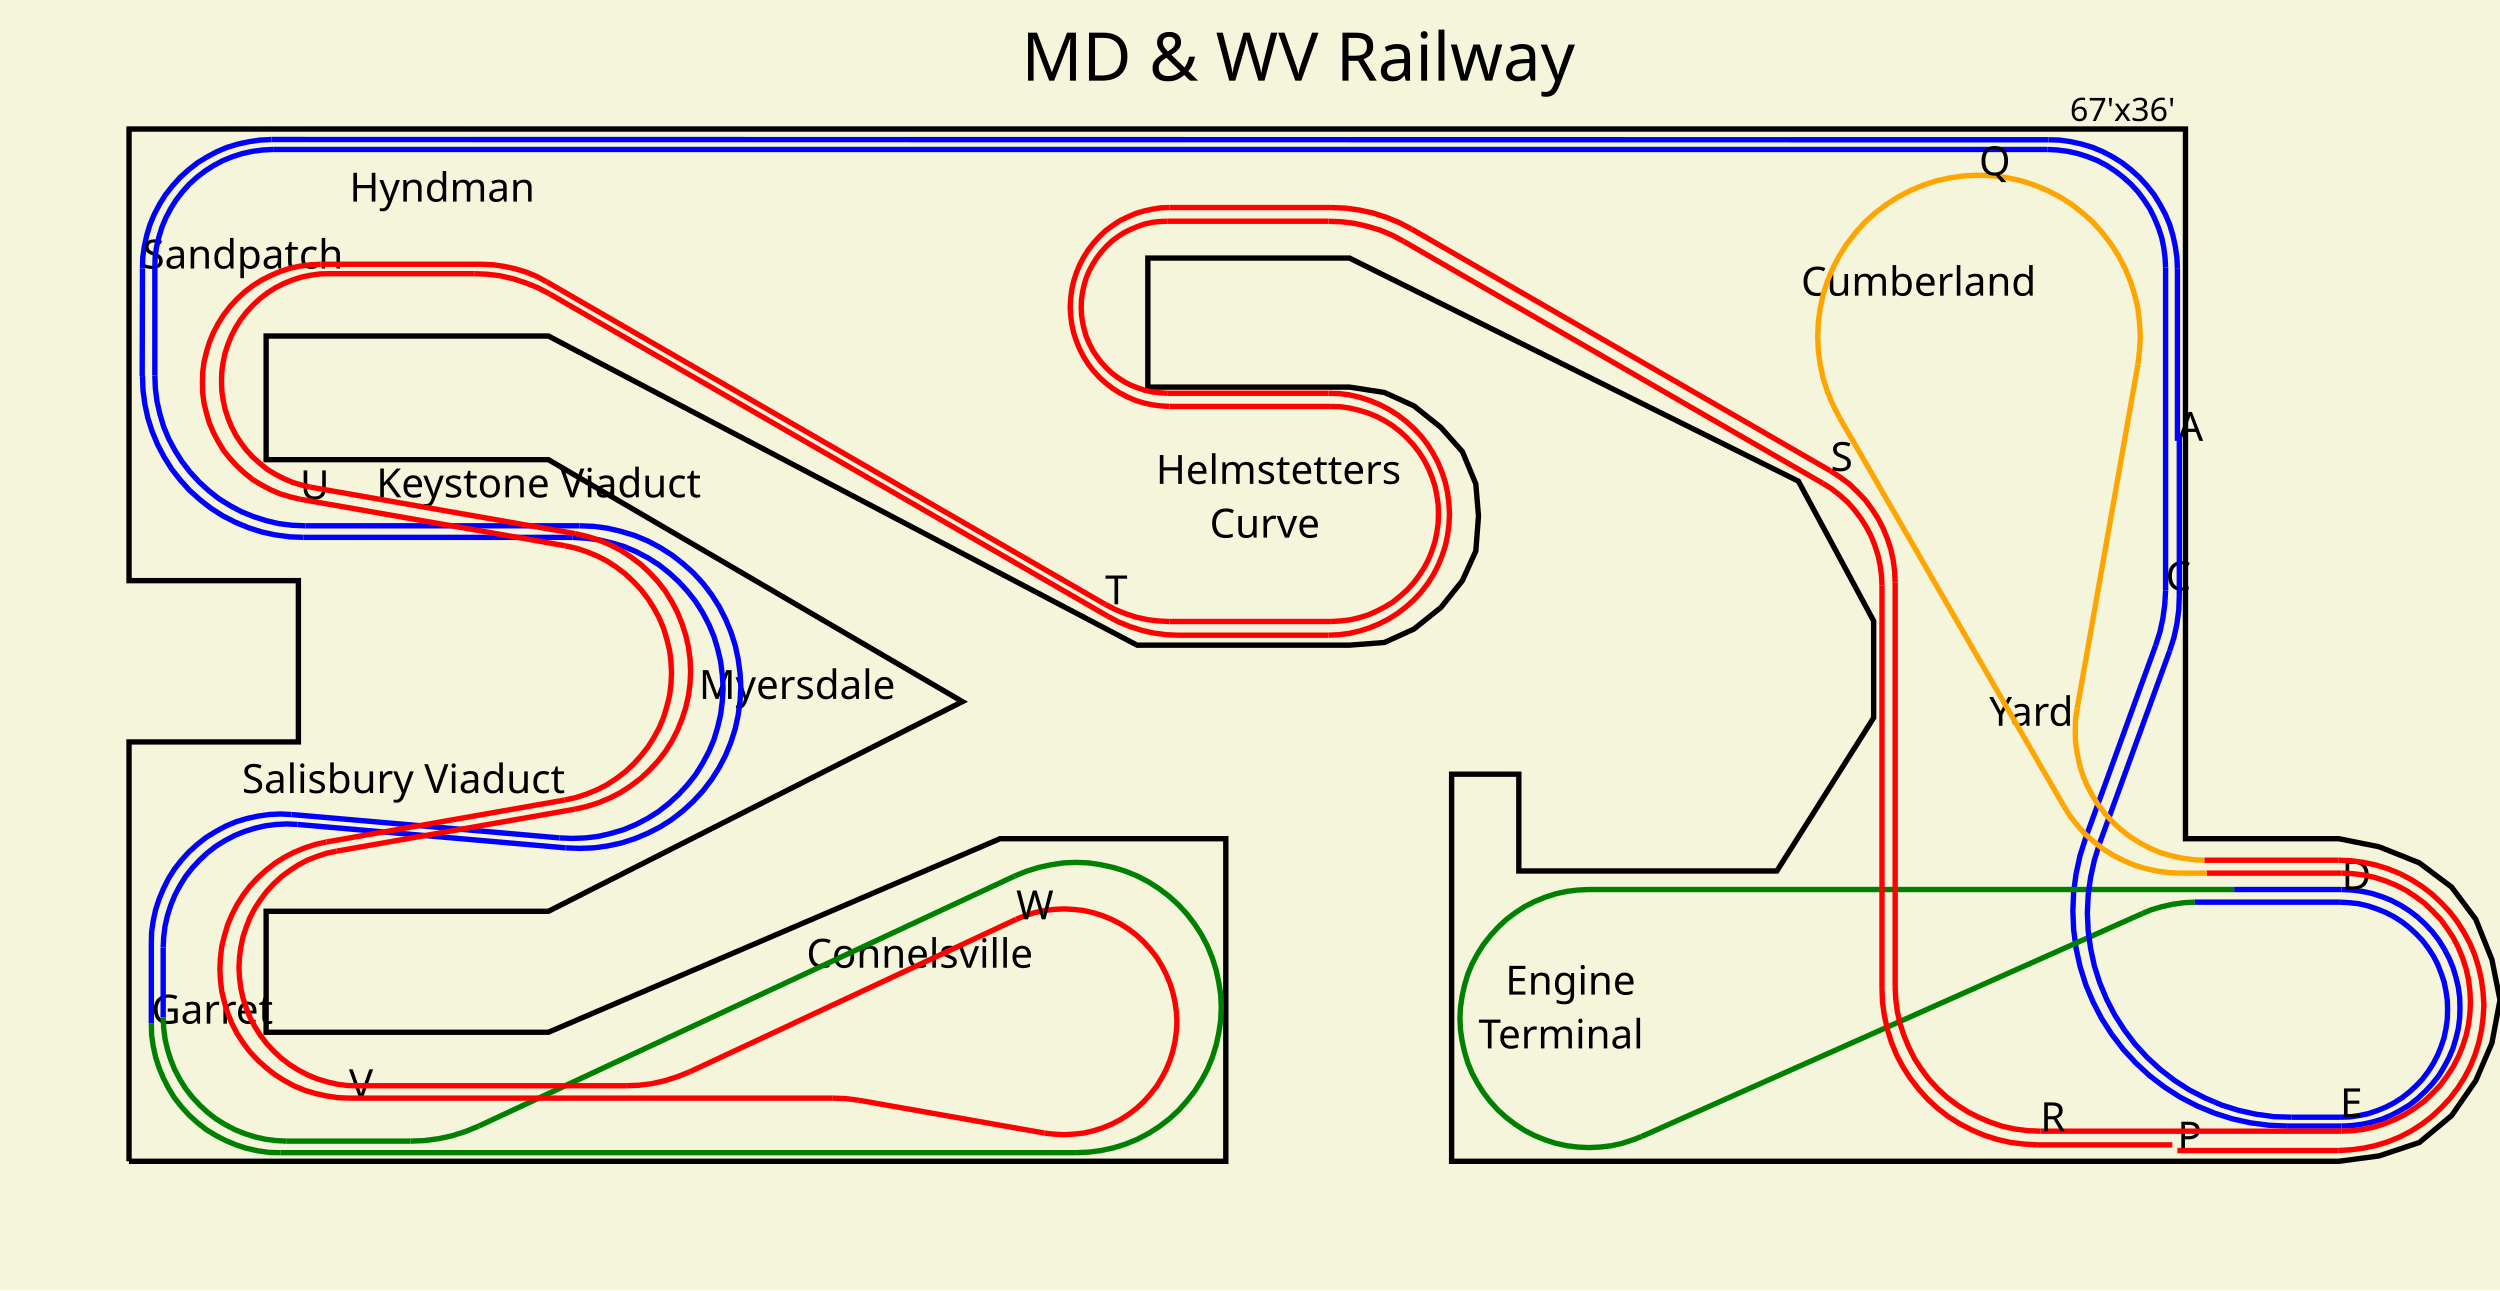
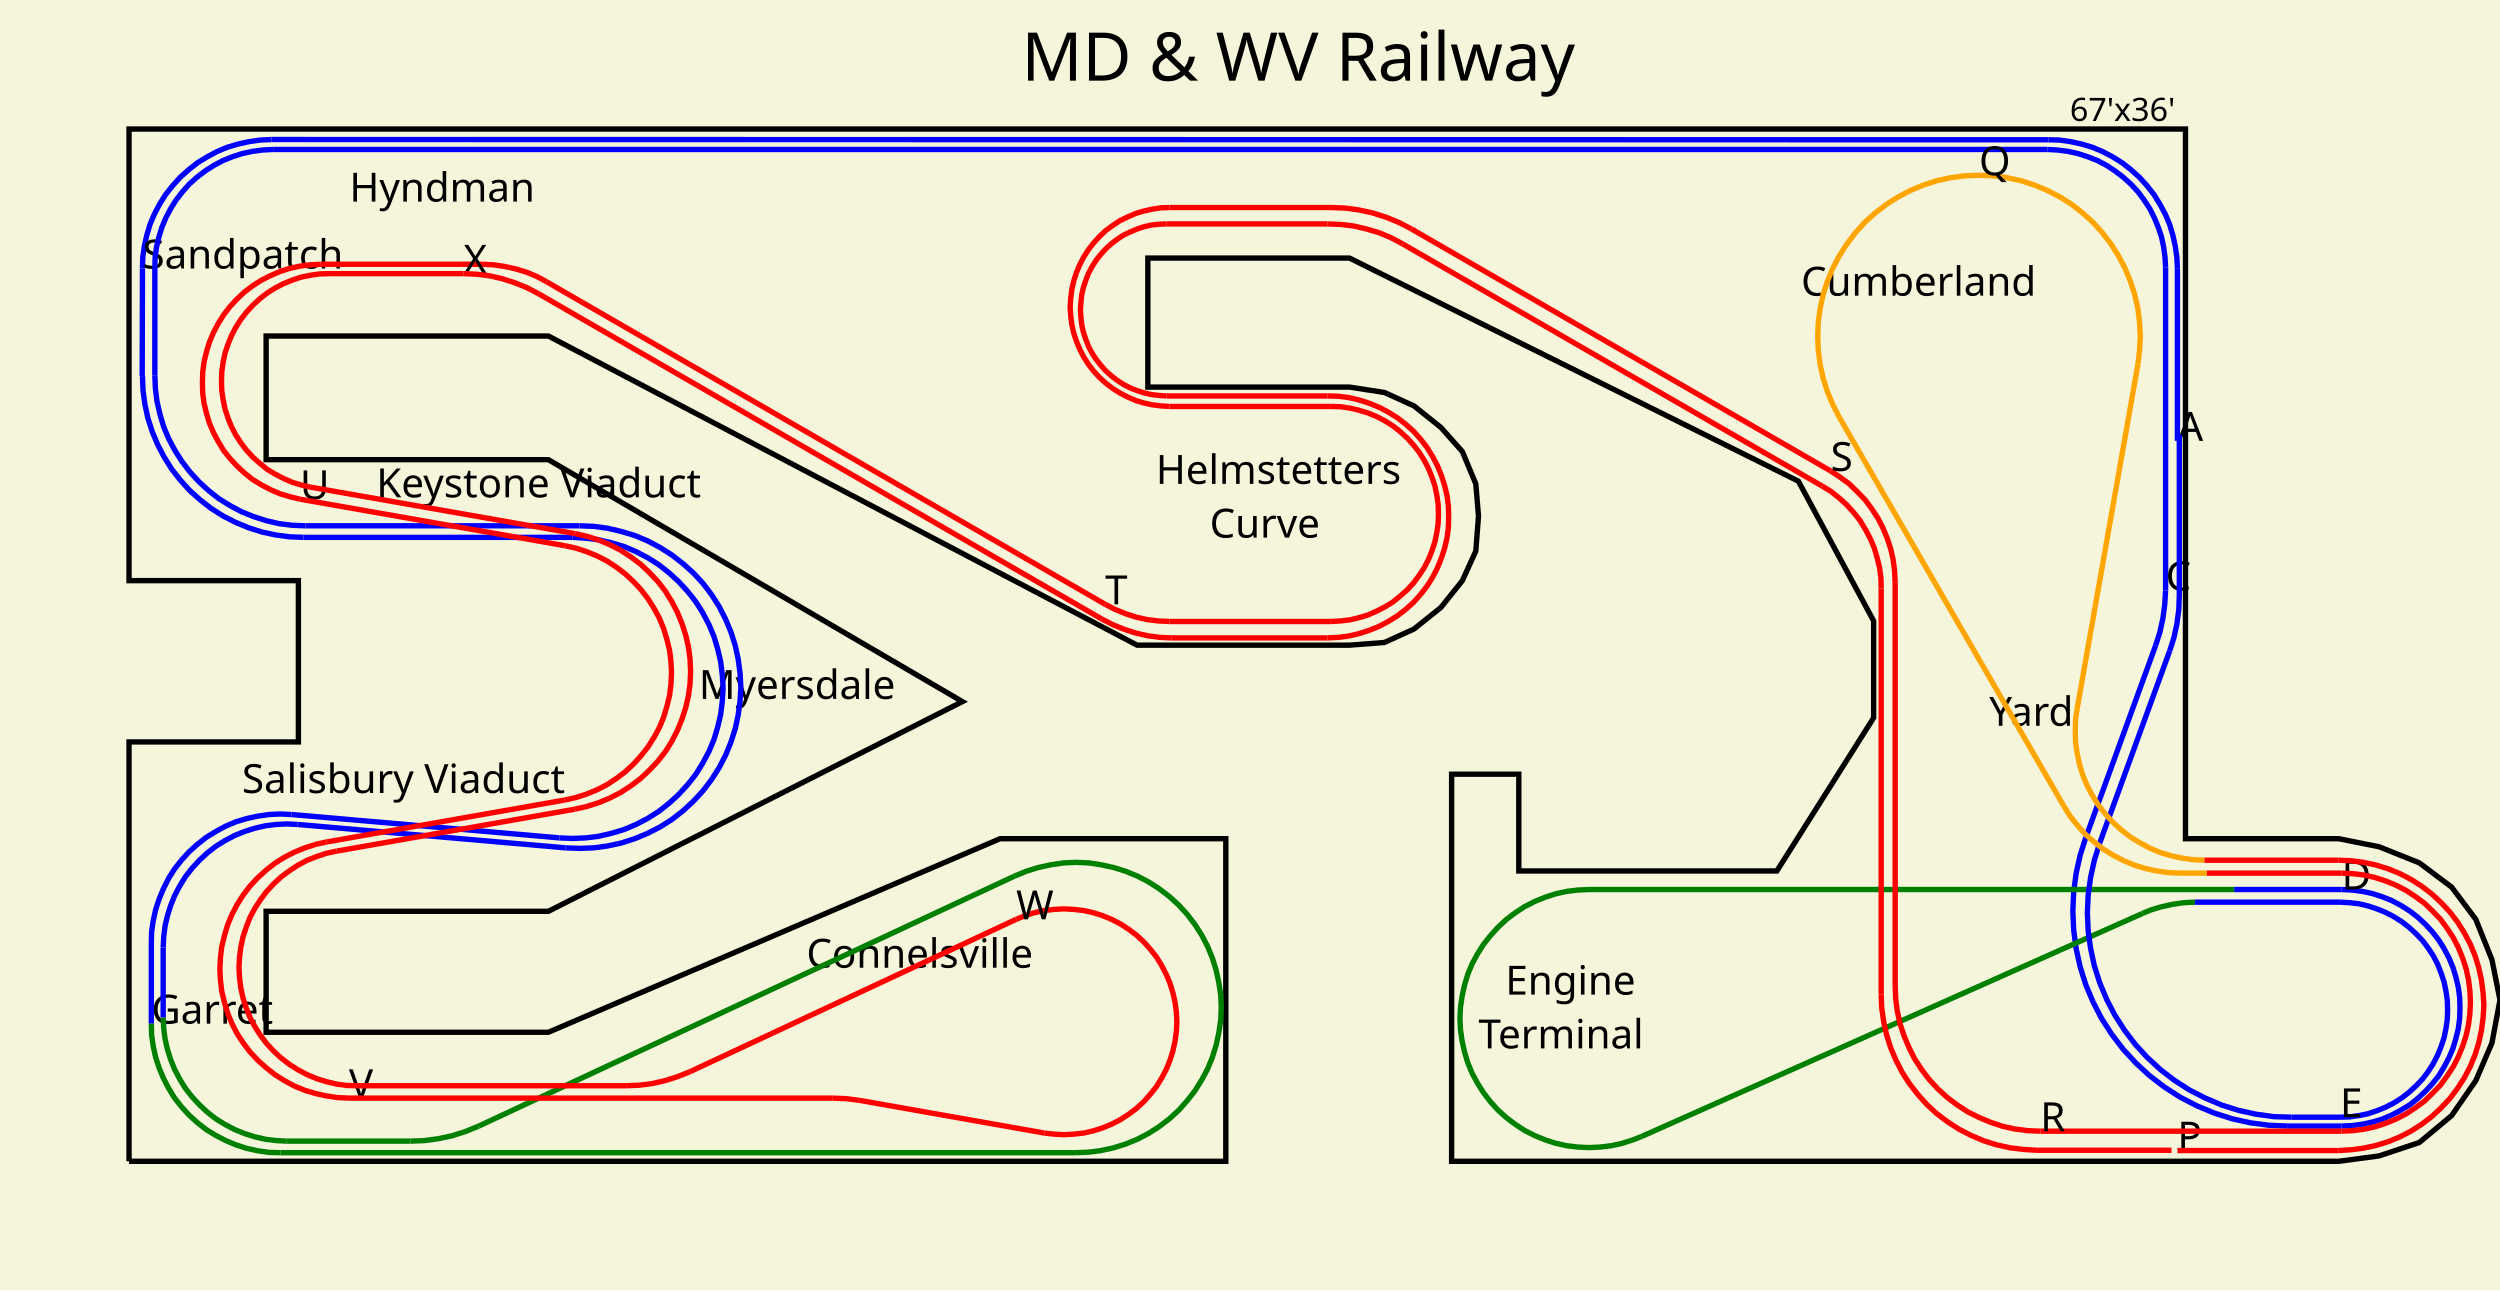
<svg xmlns="http://www.w3.org/2000/svg" version="1.1" baseProfile="full" width="9300" height="4800">
  <rect width="100%" height="100%" fill="beige" />
  <path d="M480 4320 L4560 4320 L4560 3120 L3720 3120 L2040 3840 L990 3840 L990 3390 L2040 3390 L3580 2610 L2040 1710 L990 1710 L990 1250 L2040 1250 L4230 2400 L5020 2400 L5150 2390 L5260 2340 L5360 2260 L5440 2160 L5490 2050 L5500 1920 L5490 1800 L5440 1680 L5360 1590 L5260 1510 L5150 1460 L5020 1440 L4270 1440 L4270 960 L5020 960 L6690 1790 L6970 2310 L6970 2670 L6610 3240 L5650 3240 L5650 2880 L5400 2880 L5400 4320 L8700 4320 L8850 4300 L9000 4250 L9120 4150 L9210 4020 L9270 3880 L9300 3720 L9270 3570 L9210 3420 L9120 3300 L9000 3210 L8850 3150 L8700 3120 L8130 3120 L8130 480 L480 480 L480 2160 L1110 2160 L1110 2760 L480 2760 L480 4320" stroke="black" stroke-width="20" fill="none" />
  <text x="7700" y="450" font-family="Verdana" font-size="120">67'x36'</text>
  <text x="3800" y="300" font-family="Verdana" font-size="250">MD &amp; WV Railway</text>
  <text x="6700" y="1100" font-family="Verdana" font-size="150">Cumberland</text>
  <text x="7400" y="2700" font-family="Verdana" font-size="150">Yard</text>
  <text x="4300" y="1800" font-family="Verdana" font-size="150">Helmstetters</text>
  <text x="4500" y="2000" font-family="Verdana" font-size="150">Curve</text>
  <text x="5600" y="3700" font-family="Verdana" font-size="150">Engine</text>
  <text x="5500" y="3900" font-family="Verdana" font-size="150">Terminal</text>
  <text x="1300" y="750" font-family="Verdana" font-size="150">Hyndman</text>
  <text x="1400" y="1850" font-family="Verdana" font-size="150">Keystone Viaduct</text>
  <text x="2600" y="2600" font-family="Verdana" font-size="150">Myersdale</text>
  <text x="900" y="2950" font-family="Verdana" font-size="150">Salisbury Viaduct</text>
  <text x="3000" y="3600" font-family="Verdana" font-size="150">Connelsville</text>
# lbl: A, xPos 810.00, yPos 316.00, dir 90.00
  <text x="8100" y="1640" font-family="Verdana" font-size="150">A</text>

# str: xPos    810, yPos 316, dir 90, len 64.00
  <line x1="8100" y1="1640" x2="8100" y2="1000" style="stroke:blue;stroke-width:20" />

# curve: rad 0.0, dAng 90.0, color blue
#   col blue
 
 <path d="M8100 1000 L8098 958 L8092 916 L8083 875 L8071 835 L8055 797 L8035 760 L8013 724 L7987 691 L7959 660 L7928 632 L7895 606 L7860 584 L7822 564 L7784 548 L7744 536 L7703 527 L7661 521 L7620 520 L7620 520 " stroke="blue" stroke-width="20" fill="none" />"

# str: xPos    762, yPos 428, dir 180, len 661.00
  <line x1="7620" y1="520" x2="1010" y2="519" style="stroke:blue;stroke-width:20" />

# curve: rad 0.0, dAng 90.0, color blue
#   col blue
 
 <path d="M1010 519 L968 521 L926 527 L885 536 L845 548 L807 564 L770 584 L734 606 L701 632 L670 660 L642 691 L616 724 L594 759 L574 797 L558 835 L546 875 L537 916 L531 958 L530 999 L530 999 " stroke="blue" stroke-width="20" fill="none" />"
# lbl: Sandpatch, xPos  53.00, yPos 380.00, dir 270.00
  <text x="530" y="999" font-family="Verdana" font-size="150">Sandpatch</text>

# str: xPos     53, yPos 380, dir 270, len 40.00
  <line x1="530" y1="999" x2="529" y2="1399" style="stroke:blue;stroke-width:20" />

# curve: rad 0.0, dAng 90.0, color blue
#   col blue
 
 <path d="M530 1399 L532 1452 L539 1504 L550 1555 L566 1605 L586 1653 L610 1699 L638 1744 L670 1785 L705 1824 L744 1859 L785 1891 L829 1919 L876 1943 L924 1963 L974 1979 L1025 1990 L1077 1997 L1129 1999 L1129 1999 " stroke="blue" stroke-width="20" fill="none" />"

# str: xPos    112, yPos 280, dir 0, len 100.00
  <line x1="1129" y1="1999" x2="2130" y2="1999" style="stroke:blue;stroke-width:20" />

# curve: rad 0.0, dAng -185.0, color blue
#   col blue
 
 <path d="M2081 3117 L2130 3119 L2178 3117 L2227 3111 L2274 3100 L2321 3086 L2366 3067 L2410 3044 L2451 3018 L2489 2988 L2525 2955 L2558 2919 L2588 2881 L2614 2839 L2637 2796 L2656 2751 L2670 2704 L2681 2657 L2687 2608 L2690 2559 L2687 2511 L2681 2462 L2670 2415 L2656 2368 L2637 2323 L2614 2279 L2588 2238 L2558 2200 L2525 2164 L2489 2131 L2451 2101 L2410 2075 L2366 2052 L2321 2033 L2274 2019 L2227 2008 L2178 2002 L2130 1999 L2130 1999 " stroke="blue" stroke-width="20" fill="none" />"

# str: xPos    208, yPos 168, dir -185, len 100.00
  <line x1="2081" y1="3117" x2="1084" y2="3030" style="stroke:blue;stroke-width:20" />

# curve: rad 0.0, dAng 95.0, color blue
#   col blue
 
 <path d="M1084 3030 L1043 3028 L1001 3030 L959 3036 L918 3045 L878 3057 L840 3073 L803 3093 L767 3115 L734 3141 L703 3169 L675 3200 L649 3233 L627 3268 L608 3306 L592 3344 L579 3384 L570 3425 L564 3467 L563 3508 L563 3508 " stroke="blue" stroke-width="20" fill="none" />"

# str: xPos     56, yPos 129, dir -90, len 30.00
  <line x1="563" y1="3508" x2="563" y2="3808" style="stroke:blue;stroke-width:20" />
# lbl: Garret, xPos  56.32, yPos 99.11, dir -90.00
  <text x="563" y="3808" font-family="Verdana" font-size="150">Garret</text>

# curve: rad 0.0, dAng 90.0, color green
#   col green
 
 <path d="M563 3808 L564 3850 L570 3892 L579 3933 L592 3973 L608 4011 L627 4048 L649 4084 L675 4117 L703 4148 L734 4176 L767 4202 L803 4224 L840 4243 L878 4259 L918 4272 L959 4281 L1001 4287 L1043 4288 L1043 4288 " stroke="green" stroke-width="20" fill="none" />"

# str: xPos    104, yPos 51, dir 0, len 296.00
  <line x1="1043" y1="4288" x2="4003" y2="4288" style="stroke:green;stroke-width:20" />

# curve: rad 0.0, dAng 205.0, color green
#   col green
 
 <path d="M4003 4288 L4050 4286 L4096 4280 L4142 4270 L4187 4256 L4231 4238 L4273 4216 L4312 4191 L4350 4162 L4385 4130 L4416 4095 L4445 4058 L4470 4018 L4492 3977 L4510 3933 L4524 3888 L4534 3842 L4541 3795 L4543 3748 L4541 3701 L4534 3655 L4524 3609 L4510 3564 L4492 3520 L4470 3478 L4445 3439 L4416 3401 L4385 3367 L4350 3335 L4312 3306 L4273 3281 L4231 3259 L4187 3241 L4142 3227 L4096 3217 L4050 3210 L4003 3208 L3956 3210 L3909 3217 L3863 3227 L3818 3241 L3774 3259 L3774 3259 " stroke="green" stroke-width="20" fill="none" />"

# str: xPos    377, yPos 154, dir 205, len 220.00
  <line x1="3774" y1="3259" x2="1781" y2="4189" style="stroke:green;stroke-width:20" />

# curve: rad 0.0, dAng -25.0, color green
#   col green
 
 <path d="M1527 4245 L1579 4243 L1631 4236 L1682 4225 L1732 4209 L1781 4189 L1781 4189 " stroke="green" stroke-width="20" fill="none" />"

# str: xPos    152, yPos 55, dir 180, len 46.00
  <line x1="1527" y1="4245" x2="1067" y2="4245" style="stroke:green;stroke-width:20" />

# curve: rad 0.0, dAng -90.0, color green
#   col green
 
 <path d="M607 3785 L609 3825 L614 3865 L623 3904 L635 3942 L650 3979 L669 4015 L690 4049 L715 4081 L742 4110 L771 4137 L803 4162 L837 4183 L873 4202 L910 4217 L948 4229 L987 4238 L1027 4243 L1067 4245 L1067 4245 " stroke="green" stroke-width="20" fill="none" />"

# str: xPos     60, yPos 101, dir 90, len 26.00
  <line x1="607" y1="3785" x2="607" y2="3525" style="stroke:blue;stroke-width:20" />

# curve: rad 0.0, dAng -95.0, color blue
#   col blue
 
 <path d="M1107 3067 L1067 3065 L1027 3067 L987 3072 L948 3081 L910 3093 L873 3108 L837 3127 L803 3148 L771 3173 L742 3200 L715 3229 L690 3261 L669 3295 L650 3331 L635 3368 L623 3406 L614 3445 L609 3485 L607 3525 L607 3525 " stroke="blue" stroke-width="20" fill="none" />"

# str: xPos    110, yPos 173, dir -5, len 100.00
  <line x1="1107" y1="3067" x2="2103" y2="3154" style="stroke:blue;stroke-width:20" />

# curve: rad 0.0, dAng 185.0, color blue
#   col blue
 
 <path d="M2103 3154 L2156 3156 L2208 3154 L2260 3147 L2311 3136 L2361 3120 L2409 3100 L2456 3076 L2500 3048 L2541 3016 L2580 2980 L2615 2942 L2647 2900 L2675 2856 L2699 2810 L2719 2761 L2735 2711 L2746 2660 L2753 2608 L2756 2556 L2753 2504 L2746 2452 L2735 2401 L2719 2351 L2699 2303 L2675 2256 L2647 2212 L2615 2170 L2580 2132 L2541 2097 L2500 2065 L2456 2037 L2409 2012 L2361 1992 L2311 1977 L2260 1965 L2208 1958 L2156 1956 L2156 1956 " stroke="blue" stroke-width="20" fill="none" />"

# str: xPos    215, yPos 284, dir 180, len 102.00
  <line x1="2156" y1="1956" x2="1136" y2="1956" style="stroke:blue;stroke-width:20" />

# curve: rad 0.0, dAng -90.0, color blue
#   col blue
 
 <path d="M576 1396 L578 1445 L584 1493 L595 1541 L609 1588 L628 1633 L651 1676 L677 1717 L707 1756 L740 1792 L776 1825 L814 1855 L856 1881 L899 1904 L944 1922 L991 1937 L1038 1948 L1087 1954 L1136 1956 L1136 1956 " stroke="blue" stroke-width="20" fill="none" />"

# str: xPos     57, yPos 340, dir 90, len 40.00
  <line x1="576" y1="1396" x2="576" y2="996" style="stroke:blue;stroke-width:20" />

# curve: rad 0.0, dAng -90.0, color blue
#   col blue
 
 <path d="M1016 556 L977 558 L939 563 L902 571 L865 583 L830 597 L796 615 L763 636 L733 659 L704 685 L679 713 L655 744 L635 776 L617 810 L602 846 L591 882 L582 920 L577 958 L576 996 L576 996 " stroke="blue" stroke-width="20" fill="none" />"

# str: xPos    101, yPos 424, dir 0, len 660.00
  <line x1="1016" y1="556" x2="7616" y2="556" style="stroke:blue;stroke-width:20" />

# curve: rad 0.0, dAng -90.0, color blue
#   col blue
 
 <path d="M8056 996 L8054 958 L8049 920 L8041 882 L8029 846 L8014 810 L7997 776 L7976 744 L7953 713 L7927 685 L7898 659 L7868 636 L7836 615 L7802 597 L7766 583 L7729 571 L7692 563 L7654 558 L7616 556 L7616 556 " stroke="blue" stroke-width="20" fill="none" />"

# str: xPos    805, yPos 380, dir -90, len 120.00
  <line x1="8056" y1="996" x2="8056" y2="2196" style="stroke:blue;stroke-width:20" />
# lbl: C, xPos 805.61, yPos 260.34, dir -90.00
  <text x="8056" y="2196" font-family="Verdana" font-size="150">C</text>

# curve: rad 0.0, dAng -20.0, color blue
#   col blue
 
 <path d="M8019 2401 L8035 2351 L8046 2300 L8053 2248 L8056 2196 L8056 2196 " stroke="blue" stroke-width="20" fill="none" />"

# str: xPos    801, yPos 239, dir -110, len 76.00
  <line x1="8019" y1="2401" x2="7759" y2="3116" style="stroke:blue;stroke-width:20" />

# curve: rad 0.0, dAng 110.0, color blue
#   col blue
 
 <path d="M7759 3116 L7738 3182 L7723 3250 L7714 3319 L7711 3389 L7714 3459 L7723 3528 L7738 3596 L7759 3663 L7786 3727 L7818 3789 L7856 3848 L7898 3903 L7946 3955 L7997 4002 L8052 4044 L8111 4082 L8173 4114 L8238 4141 L8304 4162 L8372 4177 L8441 4186 L8511 4189 L8511 4189 " stroke="blue" stroke-width="20" fill="none" />"

# str: xPos    851, yPos 61, dir 0, len 20.00
  <line x1="8511" y1="4189" x2="8711" y2="4189" style="stroke:blue;stroke-width:20" />

# curve: rad 0.0, dAng 180.0, color blue
#   col blue
 
 <path d="M8711 4189 L8750 4187 L8788 4182 L8825 4174 L8862 4163 L8897 4148 L8931 4130 L8964 4110 L8994 4086 L9022 4060 L9048 4032 L9072 4002 L9092 3969 L9110 3935 L9125 3900 L9136 3863 L9145 3826 L9150 3787 L9151 3749 L9150 3711 L9145 3673 L9136 3635 L9125 3599 L9110 3563 L9092 3529 L9072 3497 L9048 3466 L9022 3438 L8994 3412 L8964 3389 L8931 3368 L8897 3350 L8862 3336 L8825 3324 L8788 3316 L8750 3311 L8711 3309 L8711 3309 " stroke="blue" stroke-width="20" fill="none" />"
# lbl: D, xPos 871.17, yPos 149.04, dir 180.00
  <text x="8711" y="3309" font-family="Verdana" font-size="150">D</text>

# str: xPos    871, yPos 149, dir 180, len 40.00
  <line x1="8711" y1="3309" x2="8311" y2="3309" style="stroke:blue;stroke-width:20" />

# str: xPos    831, yPos 149, dir 180, len 240.00
  <line x1="8311" y1="3309" x2="5911" y2="3309" style="stroke:green;stroke-width:20" />

# curve: rad 0.0, dAng 204.0, color green
#   col green
 
 <path d="M5911 3309 L5869 3311 L5828 3316 L5787 3325 L5747 3338 L5708 3354 L5671 3373 L5636 3396 L5603 3421 L5572 3450 L5544 3481 L5518 3514 L5496 3549 L5476 3586 L5460 3625 L5448 3665 L5439 3706 L5433 3747 L5431 3789 L5433 3831 L5439 3872 L5448 3913 L5460 3953 L5476 3992 L5496 4029 L5518 4064 L5544 4098 L5572 4129 L5603 4157 L5636 4182 L5671 4205 L5708 4224 L5747 4240 L5787 4253 L5828 4262 L5869 4267 L5911 4269 L5953 4267 L5995 4262 L6035 4253 L6075 4240 L6106 4228 " stroke="green" stroke-width="20" fill="none" />"

# str: xPos    610, yPos 57, dir 24, len 204.00
  <line x1="6106" y1="4228" x2="7970" y2="3398" style="stroke:green;stroke-width:20" />

# curve: rad 0.0, dAng -24.0, color green
#   col green
 
 <path d="M8165 3356 L8123 3358 L8082 3364 L8041 3373 L8001 3385 L7970 3398 " stroke="green" stroke-width="20" fill="none" />"

# str: xPos    816, yPos 144, dir 0, len 54.00
  <line x1="8165" y1="3356" x2="8705" y2="3356" style="stroke:blue;stroke-width:20" />

# curve: rad 0.0, dAng -180.0, color blue
#   col blue
 
 <path d="M8705 4156 L8740 4155 L8775 4150 L8809 4143 L8842 4132 L8874 4119 L8905 4103 L8935 4084 L8962 4063 L8988 4039 L9012 4014 L9033 3986 L9052 3956 L9068 3925 L9081 3893 L9092 3860 L9099 3826 L9104 3791 L9105 3756 L9104 3722 L9099 3687 L9092 3653 L9081 3620 L9068 3587 L9052 3556 L9033 3527 L9012 3499 L8988 3474 L8962 3450 L8935 3429 L8905 3410 L8874 3394 L8842 3381 L8809 3370 L8775 3362 L8740 3358 L8705 3356 L8705 3356 " stroke="blue" stroke-width="20" fill="none" />"
# lbl: E, xPos 870.58, yPos 64.31, dir -180.00
  <text x="8705" y="4156" font-family="Verdana" font-size="150">E</text>

# str: xPos    870, yPos 64, dir -180, len 18.00
  <line x1="8705" y1="4156" x2="8525" y2="4156" style="stroke:blue;stroke-width:20" />

# curve: rad 0.0, dAng -110.0, color blue
#   col blue
 
 <path d="M7811 3136 L7791 3200 L7777 3264 L7768 3330 L7765 3396 L7768 3463 L7777 3528 L7791 3593 L7811 3656 L7837 3718 L7867 3776 L7903 3832 L7943 3885 L7988 3934 L8037 3979 L8089 4019 L8145 4055 L8204 4085 L8265 4111 L8329 4131 L8393 4145 L8459 4154 L8525 4156 L8525 4156 " stroke="blue" stroke-width="20" fill="none" />"

# str: xPos    781, yPos 166, dir -290, len 76.00
  <line x1="7811" y1="3136" x2="8071" y2="2422" style="stroke:blue;stroke-width:20" />

# curve: rad 0.0, dAng 20.0, color blue
#   col blue
 
 <path d="M8071 2422 L8087 2372 L8098 2321 L8105 2269 L8107 2217 L8107 2217 " stroke="blue" stroke-width="20" fill="none" />"

# str: xPos    810, yPos 258, dir -270, len 60.00
  <line x1="8107" y1="2217" x2="8107" y2="1617" style="stroke:blue;stroke-width:20" />
# lbl: P, xPos 810.00, yPos 52.00, dir 0.00
  <text x="8100" y="4280" font-family="Verdana" font-size="150">P</text>

# str: xPos    810, yPos 52, dir 0, len 60.00
  <line x1="8100" y1="4280" x2="8700" y2="4280" style="stroke:red;stroke-width:20" />

# curve: rad 0.0, dAng 180.0, color red
#   col red
 
 <path d="M8700 4280 L8747 4277 L8793 4271 L8839 4261 L8884 4247 L8928 4229 L8970 4207 L9009 4182 L9047 4153 L9081 4121 L9113 4087 L9142 4049 L9167 4010 L9189 3968 L9207 3924 L9221 3879 L9231 3833 L9237 3787 L9240 3740 L9237 3692 L9231 3646 L9221 3600 L9207 3555 L9189 3511 L9167 3470 L9142 3430 L9113 3392 L9081 3358 L9047 3326 L9009 3297 L8970 3272 L8928 3250 L8884 3232 L8839 3218 L8793 3208 L8747 3202 L8700 3200 L8700 3200 " stroke="red" stroke-width="20" fill="none" />"

# str: xPos    870, yPos 160, dir 180, len 50.00
  <line x1="8700" y1="3200" x2="8200" y2="3200" style="stroke:red;stroke-width:20" />

# curve: rad 0.0, dAng -100.0, color orange
#   col orange
 
 <path d="M7727 2636 L7721 2678 L7720 2720 L7721 2761 L7727 2803 L7736 2844 L7748 2884 L7764 2922 L7784 2960 L7806 2995 L7832 3028 L7860 3059 L7891 3087 L7924 3113 L7960 3135 L7997 3155 L8035 3171 L8075 3183 L8116 3192 L8158 3198 L8200 3200 L8200 3200 " stroke="orange" stroke-width="20" fill="none" />"

# str: xPos    772, yPos 216, dir 80, len 130.00
  <line x1="7727" y1="2636" x2="7953" y2="1356" style="stroke:orange;stroke-width:20" />

# curve: rad 0.0, dAng 100.0, color orange
#   col orange
 
 <path d="M7953 1356 L7959 1304 L7962 1252 L7959 1199 L7953 1148 L7941 1096 L7925 1046 L7905 998 L7881 952 L7853 908 L7821 866 L7786 827 L7747 792 L7706 760 L7662 732 L7615 708 L7567 688 L7517 672 L7466 661 L7414 654 L7362 652 L7362 652 " stroke="orange" stroke-width="20" fill="none" />"
# lbl: Q, xPos 736.22, yPos 414.78, dir 180.00
  <text x="7362" y="652" font-family="Verdana" font-size="150">Q</text>

# curve: rad 0.0, dAng 120.0, color orange
#   col orange
 
 <path d="M7362 652 L7309 654 L7257 661 L7206 672 L7156 688 L7108 708 L7062 732 L7018 760 L6976 792 L6937 827 L6902 866 L6870 908 L6842 952 L6818 998 L6798 1046 L6782 1096 L6771 1148 L6764 1199 L6762 1252 L6764 1304 L6771 1356 L6782 1407 L6798 1457 L6818 1505 L6842 1552 L6842 1552 " stroke="orange" stroke-width="20" fill="none" />"

# str: xPos    684, yPos 324, dir 300, len 106.00
  <line x1="6842" y1="1552" x2="7372" y2="2470" style="stroke:orange;stroke-width:20" />

# str: xPos    737, yPos 232, dir 300, len 61.00
  <line x1="7372" y1="2470" x2="7677" y2="2998" style="stroke:orange;stroke-width:20" />

# curve: rad 0.0, dAng 60.0, color orange
#   col orange
 
 <path d="M7677 2998 L7700 3035 L7727 3069 L7756 3102 L7789 3131 L7823 3158 L7860 3181 L7899 3201 L7939 3218 L7981 3231 L8023 3240 L8066 3246 L8110 3248 L8110 3248 " stroke="orange" stroke-width="20" fill="none" />"

# str: xPos    811, yPos 155, dir 0, len 10.00
  <line x1="8110" y1="3248" x2="8210" y2="3248" style="stroke:orange;stroke-width:20" />

# str: xPos    821, yPos 155, dir 0, len 50.00
  <line x1="8210" y1="3248" x2="8710" y2="3248" style="stroke:red;stroke-width:20" />

# curve: rad 0.0, dAng -180.0, color red
#   col red
 
 <path d="M8710 4208 L8752 4206 L8793 4201 L8834 4192 L8874 4179 L8913 4163 L8950 4144 L8985 4121 L9019 4096 L9049 4067 L9078 4037 L9103 4003 L9126 3968 L9145 3931 L9161 3892 L9174 3852 L9183 3811 L9188 3770 L9190 3728 L9188 3686 L9183 3645 L9174 3604 L9161 3564 L9145 3525 L9126 3488 L9103 3453 L9078 3419 L9049 3389 L9019 3360 L8985 3335 L8950 3312 L8913 3293 L8874 3277 L8834 3264 L8793 3255 L8752 3250 L8710 3248 L8710 3248 " stroke="red" stroke-width="20" fill="none" />"

# str: xPos    871, yPos 59, dir -180, len 112.00
  <line x1="8710" y1="4208" x2="7590" y2="4208" style="stroke:red;stroke-width:20" />
# lbl: R, xPos 759.05, yPos 59.15, dir -180.00
  <text x="7590" y="4208" font-family="Verdana" font-size="150">R</text>

# curve: rad 0.0, dAng -90.0, color red
#   col red
 
 <path d="M7050 3668 L7052 3715 L7058 3762 L7068 3808 L7083 3853 L7101 3896 L7122 3938 L7148 3978 L7176 4015 L7208 4050 L7243 4082 L7280 4110 L7320 4136 L7362 4157 L7405 4175 L7450 4190 L7496 4200 L7543 4206 L7590 4208 L7590 4208 " stroke="red" stroke-width="20" fill="none" />"

# str: xPos    705, yPos 113, dir -270, len 150.00
  <line x1="7050" y1="3668" x2="7050" y2="2168" style="stroke:red;stroke-width:20" />

# curve: rad 0.0, dAng 60.0, color red
#   col red
 
 <path d="M7050 2168 L7048 2126 L7043 2085 L7034 2044 L7021 2004 L7005 1965 L6986 1928 L6963 1893 L6938 1859 L6909 1829 L6879 1800 L6845 1775 L6810 1752 L6810 1752 " stroke="red" stroke-width="20" fill="none" />"
# lbl: S, xPos 681.05, yPos 304.72, dir -210.00
  <text x="6810" y="1752" font-family="Verdana" font-size="150">S</text>

# str: xPos    681, yPos 304, dir -210, len 180.00
  <line x1="6810" y1="1752" x2="5251" y2="852" style="stroke:red;stroke-width:20" />

# curve: rad 0.0, dAng 30.0, color red
#   col red
 
 <path d="M5251 852 L5205 828 L5156 808 L5106 792 L5055 781 L5003 774 L4951 772 L4951 772 " stroke="red" stroke-width="20" fill="none" />"

# str: xPos    495, yPos 402, dir -180, len 60.00
  <line x1="4951" y1="772" x2="4351" y2="772" style="stroke:red;stroke-width:20" />

# curve: rad 0.0, dAng 180.0, color red
#   col red
 
 <path d="M4351 772 L4319 773 L4287 778 L4255 785 L4225 794 L4195 807 L4166 821 L4139 839 L4113 858 L4090 880 L4068 904 L4048 930 L4031 957 L4016 986 L4004 1015 L3994 1046 L3987 1078 L3983 1110 L3981 1142 L3983 1174 L3987 1206 L3994 1238 L4004 1268 L4016 1298 L4031 1327 L4048 1354 L4068 1380 L4090 1404 L4113 1425 L4139 1445 L4166 1462 L4195 1477 L4225 1490 L4255 1499 L4287 1506 L4319 1510 L4351 1512 L4351 1512 " stroke="red" stroke-width="20" fill="none" />"

# str: xPos    435, yPos 328, dir 0, len 60.00
  <line x1="4351" y1="1512" x2="4951" y2="1512" style="stroke:red;stroke-width:20" />

# curve: rad 0.0, dAng -180.0, color red
#   col red
 
 <path d="M4951 2312 L4986 2310 L5021 2306 L5055 2298 L5088 2288 L5120 2274 L5151 2258 L5181 2240 L5208 2218 L5234 2195 L5258 2169 L5279 2141 L5298 2112 L5314 2081 L5327 2049 L5338 2015 L5345 1981 L5350 1947 L5351 1912 L5350 1877 L5345 1842 L5338 1808 L5327 1775 L5314 1743 L5298 1712 L5279 1682 L5258 1655 L5234 1629 L5208 1605 L5181 1584 L5151 1565 L5120 1549 L5088 1536 L5055 1526 L5021 1518 L4986 1513 L4951 1512 L4951 1512 " stroke="red" stroke-width="20" fill="none" />"

# str: xPos    495, yPos 248, dir -180, len 60.00
  <line x1="4951" y1="2312" x2="4351" y2="2312" style="stroke:red;stroke-width:20" />

# curve: rad 0.0, dAng -30.0, color red
#   col red
 
 <path d="M4111 2248 L4148 2267 L4187 2283 L4227 2296 L4268 2305 L4309 2310 L4351 2312 L4351 2312 " stroke="red" stroke-width="20" fill="none" />"
# lbl: T, xPos 411.17, yPos 255.19, dir -210.00
  <text x="4111" y="2248" font-family="Verdana" font-size="150">T</text>

# str: xPos    411, yPos 255, dir -210, len 240.00
  <line x1="4111" y1="2248" x2="2033" y2="1048" style="stroke:red;stroke-width:20" />

# curve: rad 0.0, dAng 30.0, color red
#   col red
 
 <path d="M2033 1048 L1996 1028 L1957 1012 L1917 1000 L1876 991 L1835 985 L1793 983 L1793 983 " stroke="red" stroke-width="20" fill="none" />"

# str: xPos    179, yPos 381, dir -180, len 60.00
  <line x1="1793" y1="983" x2="1193" y2="983" style="stroke:red;stroke-width:20" />

# curve: rad 0.0, dAng 170.0, color red
#   col red
 
 <path d="M1193 983 L1154 985 L1116 990 L1079 998 L1042 1010 L1007 1025 L973 1042 L940 1063 L910 1086 L882 1112 L856 1140 L832 1171 L812 1203 L794 1237 L779 1273 L768 1309 L759 1347 L754 1385 L753 1423 L754 1462 L759 1500 L768 1537 L779 1574 L794 1609 L812 1643 L832 1676 L856 1706 L882 1734 L910 1760 L940 1784 L973 1804 L1007 1822 L1042 1837 L1079 1848 L1116 1857 L1116 1857 " stroke="red" stroke-width="20" fill="none" />"
# lbl: U, xPos 111.68, yPos 294.29, dir -10.00
  <text x="1116" y="1857" font-family="Verdana" font-size="150">U</text>

# str: xPos    111, yPos 294, dir -10, len 100.00
  <line x1="1116" y1="1857" x2="2101" y2="2030" style="stroke:red;stroke-width:20" />

# curve: rad 0.0, dAng -160.0, color red
#   col red
 
 <path d="M2101 2976 L2142 2967 L2182 2954 L2221 2938 L2258 2919 L2293 2896 L2326 2871 L2357 2842 L2385 2811 L2411 2778 L2433 2743 L2453 2706 L2469 2667 L2481 2627 L2491 2586 L2496 2545 L2498 2503 L2496 2461 L2491 2420 L2481 2379 L2469 2339 L2453 2300 L2433 2263 L2411 2228 L2385 2194 L2357 2164 L2326 2135 L2293 2110 L2258 2087 L2221 2068 L2182 2052 L2142 2039 L2101 2030 L2101 2030 " stroke="red" stroke-width="20" fill="none" />"

# str: xPos    210, yPos 182, dir -170, len 90.00
  <line x1="2101" y1="2976" x2="1215" y2="3132" style="stroke:red;stroke-width:20" />

# curve: rad 0.0, dAng 170.0, color red
#   col red
 
 <path d="M1215 3132 L1174 3141 L1134 3154 L1095 3170 L1058 3189 L1023 3211 L990 3237 L959 3265 L930 3296 L905 3329 L882 3365 L863 3402 L847 3440 L835 3480 L825 3521 L820 3563 L818 3605 L820 3646 L825 3688 L835 3729 L847 3769 L863 3808 L882 3845 L905 3880 L930 3913 L959 3944 L990 3972 L1023 3998 L1058 4020 L1095 4040 L1134 4056 L1174 4068 L1215 4077 L1256 4083 L1298 4085 L1298 4085 " stroke="red" stroke-width="20" fill="none" />"
# lbl: V, xPos 129.87, yPos 71.49, dir 0.00
  <text x="1298" y="4085" font-family="Verdana" font-size="150">V</text>

# str: xPos    129, yPos 71, dir 0, len 180.00
  <line x1="1298" y1="4085" x2="3098" y2="4085" style="stroke:red;stroke-width:20" />

# curve: rad 0.0, dAng -10.0, color red
#   col red
 
 <path d="M3195 4093 L3147 4087 L3098 4085 L3098 4085 " stroke="red" stroke-width="20" fill="none" />"

# str: xPos    319, yPos 70, dir -10, len 70.00
  <line x1="3195" y1="4093" x2="3885" y2="4215" style="stroke:red;stroke-width:20" />

# curve: rad 0.0, dAng 215.0, color red
#   col red
 
 <path d="M3885 4215 L3921 4219 L3958 4221 L3994 4219 L4031 4215 L4066 4207 L4101 4196 L4135 4182 L4168 4165 L4199 4145 L4228 4123 L4255 4098 L4279 4071 L4302 4042 L4321 4011 L4338 3979 L4352 3945 L4363 3910 L4371 3874 L4376 3838 L4378 3801 L4376 3764 L4371 3728 L4363 3692 L4352 3657 L4338 3624 L4321 3591 L4302 3560 L4279 3531 L4255 3504 L4228 3479 L4199 3457 L4168 3437 L4135 3420 L4101 3406 L4066 3395 L4031 3387 L3994 3383 L3958 3381 L3921 3383 L3885 3387 L3849 3395 L3814 3406 L3780 3420 L3780 3420 " stroke="red" stroke-width="20" fill="none" />"
# lbl: W, xPos 378.07, yPos 137.91, dir 205.00
  <text x="3780" y="3420" font-family="Verdana" font-size="150">W</text>

# str: xPos    378, yPos 137, dir 205, len 134.00
  <line x1="3780" y1="3420" x2="2566" y2="3987" style="stroke:red;stroke-width:20" />

# curve: rad 0.0, dAng -25.0, color red
#   col red
 
 <path d="M2329 4039 L2378 4037 L2426 4031 L2474 4020 L2521 4005 L2566 3987 L2566 3987 " stroke="red" stroke-width="20" fill="none" />"

# str: xPos    232, yPos 76, dir 180, len 100.00
  <line x1="2329" y1="4039" x2="1329" y2="4039" style="stroke:red;stroke-width:20" />

# curve: rad 0.0, dAng -170.0, color red
#   col red
 
 <path d="M1253 3166 L1215 3174 L1179 3186 L1143 3200 L1109 3218 L1077 3239 L1046 3262 L1018 3288 L992 3316 L969 3347 L948 3379 L930 3413 L916 3449 L904 3485 L896 3523 L891 3561 L889 3599 L891 3638 L896 3676 L904 3713 L916 3750 L930 3785 L948 3819 L969 3852 L992 3882 L1018 3910 L1046 3936 L1077 3960 L1109 3980 L1143 3998 L1179 4013 L1215 4024 L1253 4033 L1291 4038 L1329 4039 L1329 4039 " stroke="red" stroke-width="20" fill="none" />"

# str: xPos    125, yPos 163, dir 10, len 90.00
  <line x1="1253" y1="3166" x2="2139" y2="3010" style="stroke:red;stroke-width:20" />

# curve: rad 0.0, dAng 160.0, color red
#   col red
 
 <path d="M2139 3010 L2183 3000 L2227 2986 L2268 2969 L2309 2948 L2347 2923 L2383 2896 L2416 2865 L2447 2832 L2475 2796 L2499 2758 L2520 2717 L2537 2675 L2551 2632 L2561 2588 L2567 2543 L2569 2498 L2567 2452 L2561 2407 L2551 2363 L2537 2320 L2520 2278 L2499 2238 L2475 2199 L2447 2163 L2416 2130 L2383 2099 L2347 2072 L2309 2047 L2268 2026 L2227 2009 L2183 1995 L2139 1985 L2139 1985 " stroke="red" stroke-width="20" fill="none" />"

# str: xPos    213, yPos 281, dir 170, len 100.00
  <line x1="2139" y1="1985" x2="1154" y2="1812" style="stroke:red;stroke-width:20" />

# curve: rad 0.0, dAng -170.0, color red
#   col red
 
 <path d="M1224 1018 L1189 1019 L1154 1024 L1120 1031 L1087 1042 L1055 1055 L1024 1071 L994 1090 L967 1111 L941 1135 L917 1161 L896 1188 L877 1218 L861 1249 L848 1281 L837 1314 L830 1348 L825 1383 L824 1418 L825 1453 L830 1487 L837 1521 L848 1555 L861 1587 L877 1618 L896 1647 L917 1675 L941 1701 L967 1724 L994 1746 L1024 1764 L1055 1780 L1087 1794 L1120 1804 L1154 1812 L1154 1812 " stroke="red" stroke-width="20" fill="none" />"

- # str: xPos    122, yPos 378, dir 0, len 54.00
-   <line x1="1224" y1="1018" x2="1764" y2="1018" style="stroke:red;stroke-width:20" />
+ # str: xPos    122, yPos 378, dir 0, len 50.00
+   <line x1="1224" y1="1018" x2="1724" y2="1018" style="stroke:red;stroke-width:20" />
+ # lbl: X, xPos 172.42, yPos 378.17, dir 0.00
+   <text x="1724" y="1018" font-family="Verdana" font-size="150">X</text>

# curve: rad 0.0, dAng -30.0, color red
#   col red
 
-  <path d="M2044 1093 L2000 1070 L1955 1052 L1909 1037 L1861 1026 L1812 1020 L1764 1018 L1764 1018 " stroke="red" stroke-width="20" fill="none" />"
- 
- # str: xPos    204, yPos 370, dir -30, len 240.00
-   <line x1="2044" y1="1093" x2="4122" y2="2293" style="stroke:red;stroke-width:20" />
+  <path d="M2004 1093 L1960 1070 L1915 1052 L1869 1037 L1821 1026 L1772 1020 L1724 1018 L1724 1018 " stroke="red" stroke-width="20" fill="none" />"
+ 
+ # str: xPos    200, yPos 370, dir -30, len 242.00
+   <line x1="2004" y1="1093" x2="4099" y2="2303" style="stroke:red;stroke-width:20" />

# curve: rad 0.0, dAng 30.0, color red
#   col red
 
-  <path d="M4122 2293 L4162 2314 L4204 2331 L4248 2345 L4292 2355 L4337 2361 L4382 2363 L4382 2363 " stroke="red" stroke-width="20" fill="none" />"
- 
- # str: xPos    438, yPos 243, dir 0, len 56.00
-   <line x1="4382" y1="2363" x2="4942" y2="2363" style="stroke:red;stroke-width:20" />
+  <path d="M4099 2303 L4140 2324 L4182 2341 L4225 2355 L4269 2365 L4314 2371 L4359 2373 L4359 2373 " stroke="red" stroke-width="20" fill="none" />"
+ 
+ # str: xPos    435, yPos 242, dir 0, len 58.00
+   <line x1="4359" y1="2373" x2="4939" y2="2373" style="stroke:red;stroke-width:20" />

# curve: rad 0.0, dAng 180.0, color red
#   col red
 
-  <path d="M4942 2363 L4981 2361 L5020 2356 L5059 2347 L5096 2335 L5132 2320 L5167 2302 L5200 2281 L5231 2257 L5260 2231 L5287 2202 L5311 2171 L5332 2138 L5350 2103 L5365 2066 L5377 2029 L5385 1991 L5390 1952 L5392 1913 L5390 1873 L5385 1834 L5377 1796 L5365 1759 L5350 1722 L5332 1688 L5311 1654 L5287 1623 L5260 1594 L5231 1568 L5200 1544 L5167 1523 L5132 1505 L5096 1490 L5059 1478 L5020 1469 L4981 1464 L4942 1463 L4942 1463 " stroke="red" stroke-width="20" fill="none" />"
- 
- # str: xPos    494, yPos 333, dir 180, len 60.00
-   <line x1="4942" y1="1463" x2="4342" y2="1463" style="stroke:red;stroke-width:20" />
+  <path d="M4939 2373 L4979 2371 L5018 2366 L5056 2357 L5093 2345 L5130 2330 L5164 2312 L5198 2291 L5229 2267 L5258 2241 L5284 2212 L5308 2181 L5329 2148 L5347 2113 L5362 2076 L5374 2039 L5383 2001 L5388 1962 L5389 1923 L5388 1883 L5383 1844 L5374 1806 L5362 1769 L5347 1732 L5329 1698 L5308 1664 L5284 1633 L5258 1604 L5229 1578 L5198 1554 L5164 1533 L5130 1515 L5093 1500 L5056 1488 L5018 1479 L4979 1474 L4939 1473 L4939 1473 " stroke="red" stroke-width="20" fill="none" />"
+ 
+ # str: xPos    493, yPos 332, dir 180, len 60.00
+   <line x1="4939" y1="1473" x2="4339" y2="1473" style="stroke:red;stroke-width:20" />

# curve: rad 0.0, dAng -180.0, color red
#   col red
 
-  <path d="M4342 823 L4314 824 L4287 827 L4259 833 L4233 842 L4207 853 L4182 865 L4159 880 L4136 897 L4116 916 L4097 937 L4080 959 L4065 983 L4052 1007 L4041 1033 L4033 1060 L4027 1087 L4023 1115 L4022 1143 L4023 1170 L4027 1198 L4033 1225 L4041 1252 L4052 1278 L4065 1303 L4080 1326 L4097 1348 L4116 1369 L4136 1388 L4159 1405 L4182 1420 L4207 1433 L4233 1443 L4259 1452 L4287 1458 L4314 1461 L4342 1463 L4342 1463 " stroke="red" stroke-width="20" fill="none" />"
- 
- # str: xPos    434, yPos 397, dir 0, len 60.00
-   <line x1="4342" y1="823" x2="4942" y2="823" style="stroke:red;stroke-width:20" />
+  <path d="M4339 833 L4312 834 L4284 837 L4257 843 L4230 852 L4204 863 L4179 875 L4156 890 L4134 907 L4113 926 L4094 947 L4077 969 L4062 993 L4049 1017 L4039 1043 L4030 1070 L4024 1097 L4021 1125 L4019 1153 L4021 1180 L4024 1208 L4030 1235 L4039 1262 L4049 1288 L4062 1313 L4077 1336 L4094 1358 L4113 1379 L4134 1398 L4156 1415 L4179 1430 L4204 1443 L4230 1453 L4257 1462 L4284 1468 L4312 1471 L4339 1473 L4339 1473 " stroke="red" stroke-width="20" fill="none" />"
+ 
+ # str: xPos    433, yPos 396, dir 0, len 60.00
+   <line x1="4339" y1="833" x2="4939" y2="833" style="stroke:red;stroke-width:20" />

# curve: rad 0.0, dAng -30.0, color red
#   col red
 
-  <path d="M5222 898 L5179 875 L5134 856 L5087 842 L5039 831 L4991 825 L4942 823 L4942 823 " stroke="red" stroke-width="20" fill="none" />"
- 
- # str: xPos    522, yPos 390, dir -30, len 180.00
-   <line x1="5222" y1="898" x2="6781" y2="1798" style="stroke:red;stroke-width:20" />
+  <path d="M5219 908 L5176 885 L5131 866 L5084 852 L5037 841 L4988 835 L4939 833 L4939 833 " stroke="red" stroke-width="20" fill="none" />"
+ 
+ # str: xPos    521, yPos 389, dir -30, len 180.00
+   <line x1="5219" y1="908" x2="6778" y2="1808" style="stroke:red;stroke-width:20" />

# curve: rad 0.0, dAng -60.0, color red
#   col red
 
-  <path d="M7001 2179 L6999 2140 L6994 2102 L6986 2065 L6974 2028 L6960 1993 L6942 1959 L6921 1926 L6898 1896 L6872 1867 L6844 1842 L6813 1818 L6781 1798 L6781 1798 " stroke="red" stroke-width="20" fill="none" />"
- 
- # str: xPos    700, yPos 262, dir -90, len 150.00
-   <line x1="7001" y1="2179" x2="7001" y2="3679" style="stroke:red;stroke-width:20" />
+  <path d="M6998 2189 L6997 2150 L6992 2112 L6983 2075 L6972 2038 L6957 2003 L6939 1969 L6919 1936 L6895 1906 L6869 1877 L6841 1852 L6811 1828 L6778 1808 L6778 1808 " stroke="red" stroke-width="20" fill="none" />"
+ 
+ # str: xPos    699, yPos 261, dir -90, len 151.00
+   <line x1="6998" y1="2189" x2="6998" y2="3699" style="stroke:red;stroke-width:20" />

# curve: rad 0.0, dAng 90.0, color red
#   col red
 
-  <path d="M7001 3679 L7003 3729 L7010 3779 L7021 3829 L7036 3877 L7055 3924 L7079 3969 L7106 4011 L7137 4051 L7171 4089 L7208 4123 L7248 4154 L7291 4181 L7336 4204 L7383 4224 L7431 4239 L7480 4250 L7530 4256 L7581 4259 L7581 4259 " stroke="red" stroke-width="20" fill="none" />"
- 
- # str: xPos    758, yPos 54, dir 0, len 50.00
-   <line x1="7581" y1="4259" x2="8081" y2="4259" style="stroke:red;stroke-width:20" />
+  <path d="M6998 3699 L7000 3749 L7007 3799 L7018 3849 L7033 3897 L7053 3944 L7076 3989 L7103 4031 L7134 4071 L7168 4109 L7205 4143 L7246 4174 L7288 4201 L7333 4224 L7380 4244 L7428 4259 L7478 4270 L7528 4276 L7578 4279 L7578 4279 " stroke="red" stroke-width="20" fill="none" />"
+ 
+ # str: xPos    757, yPos 52, dir 0, len 50.00
+   <line x1="7578" y1="4279" x2="8078" y2="4279" style="stroke:red;stroke-width:20" />
</svg>
